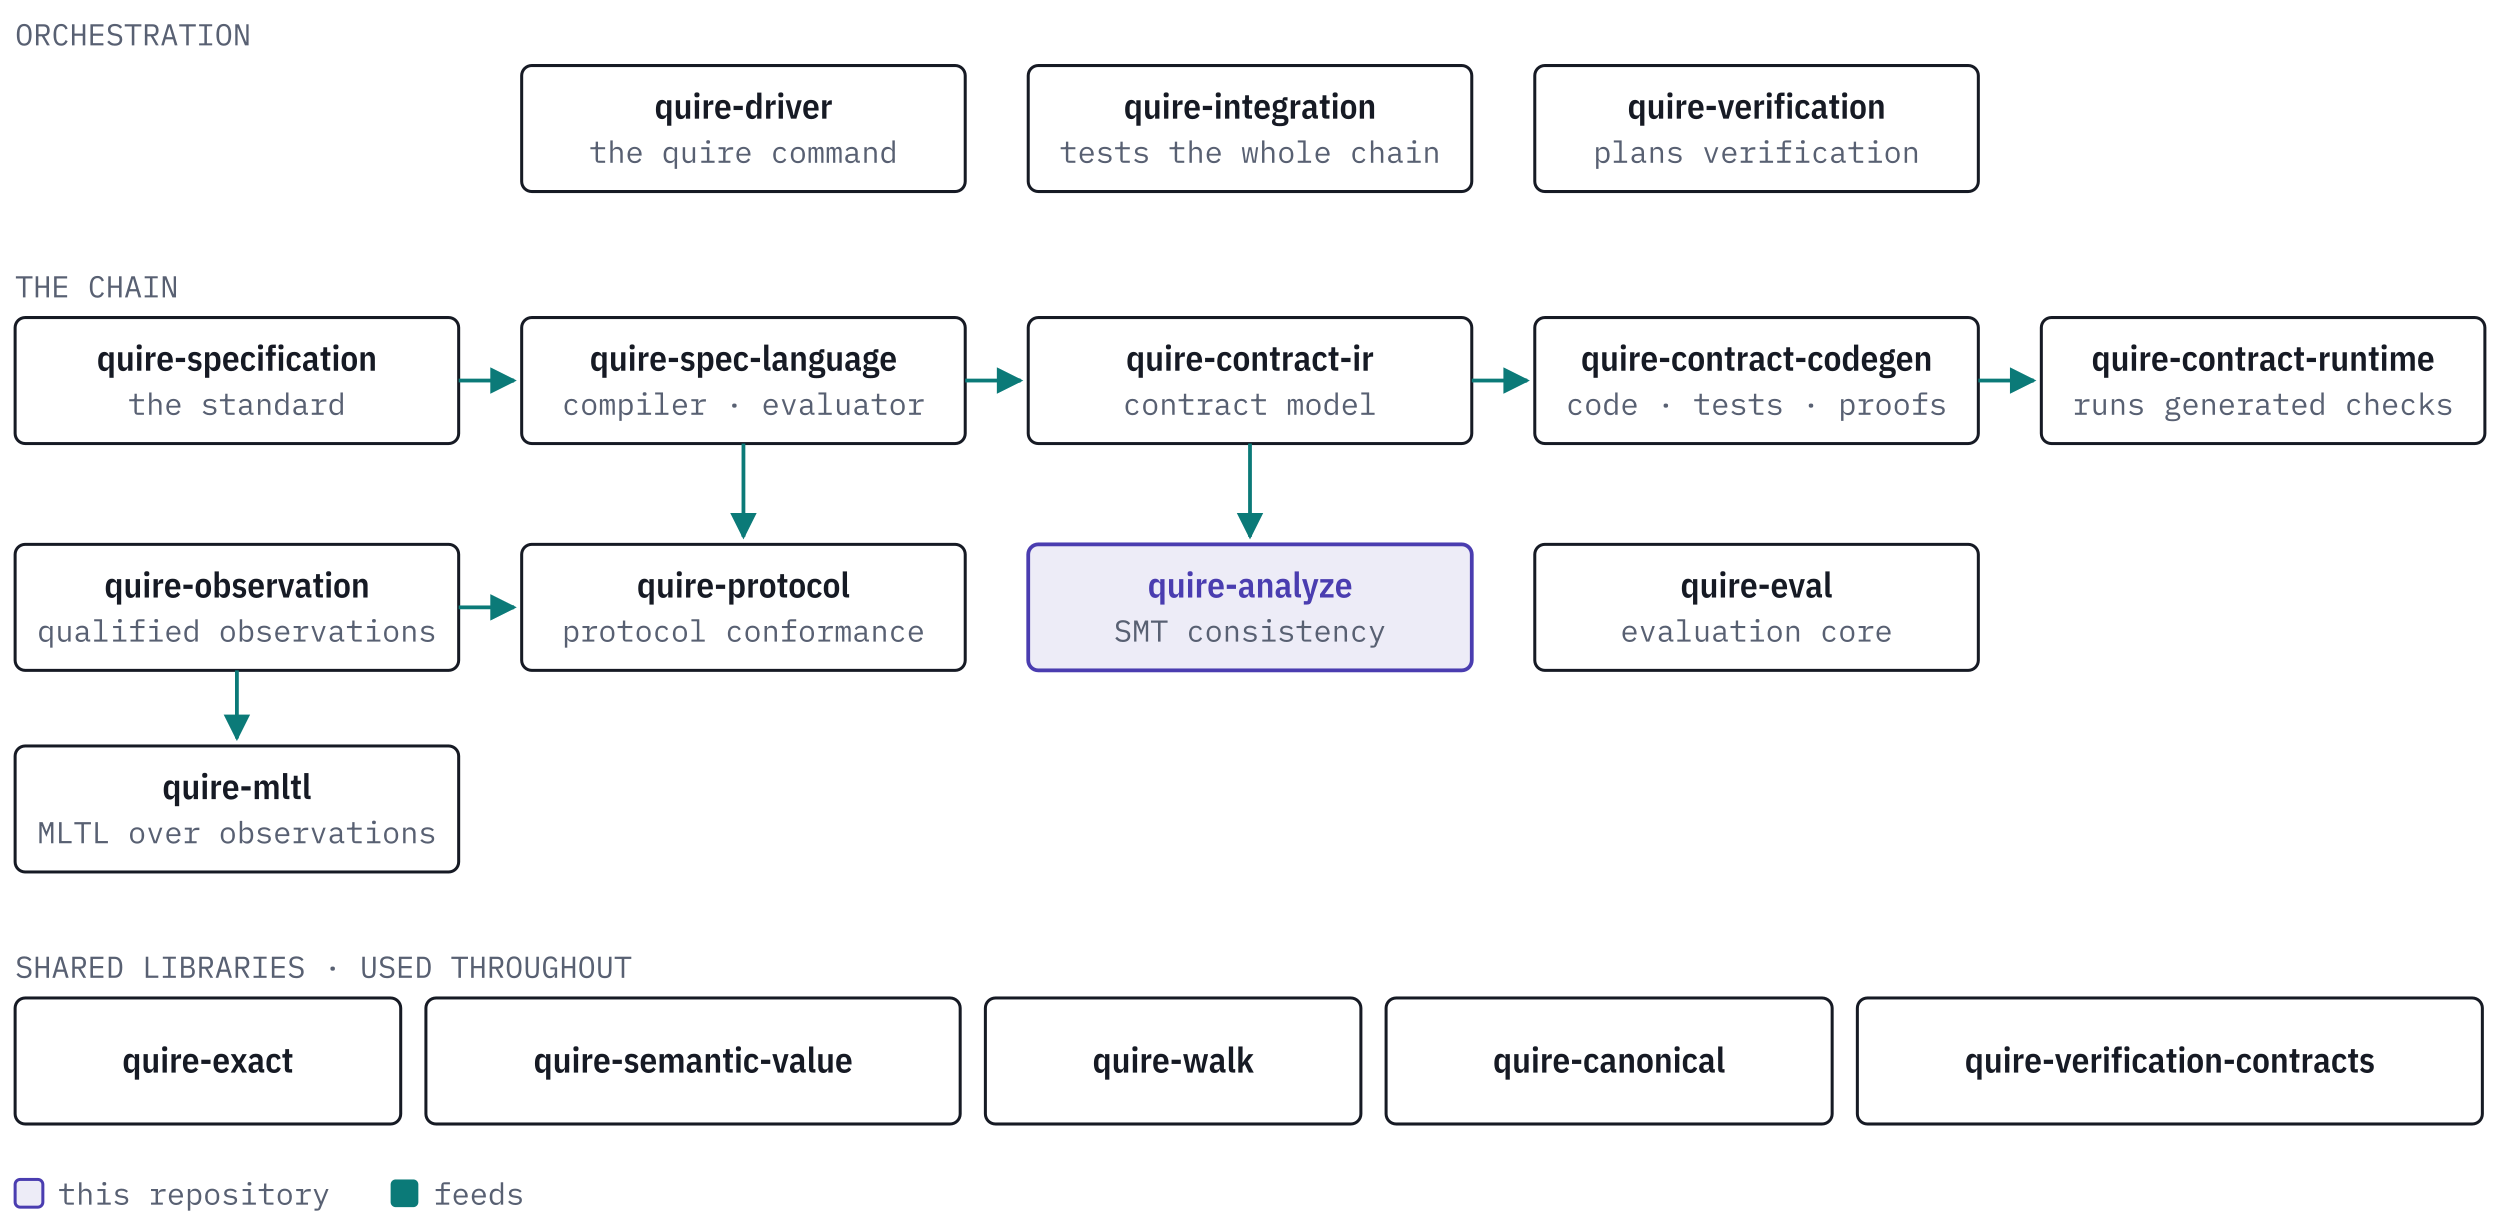
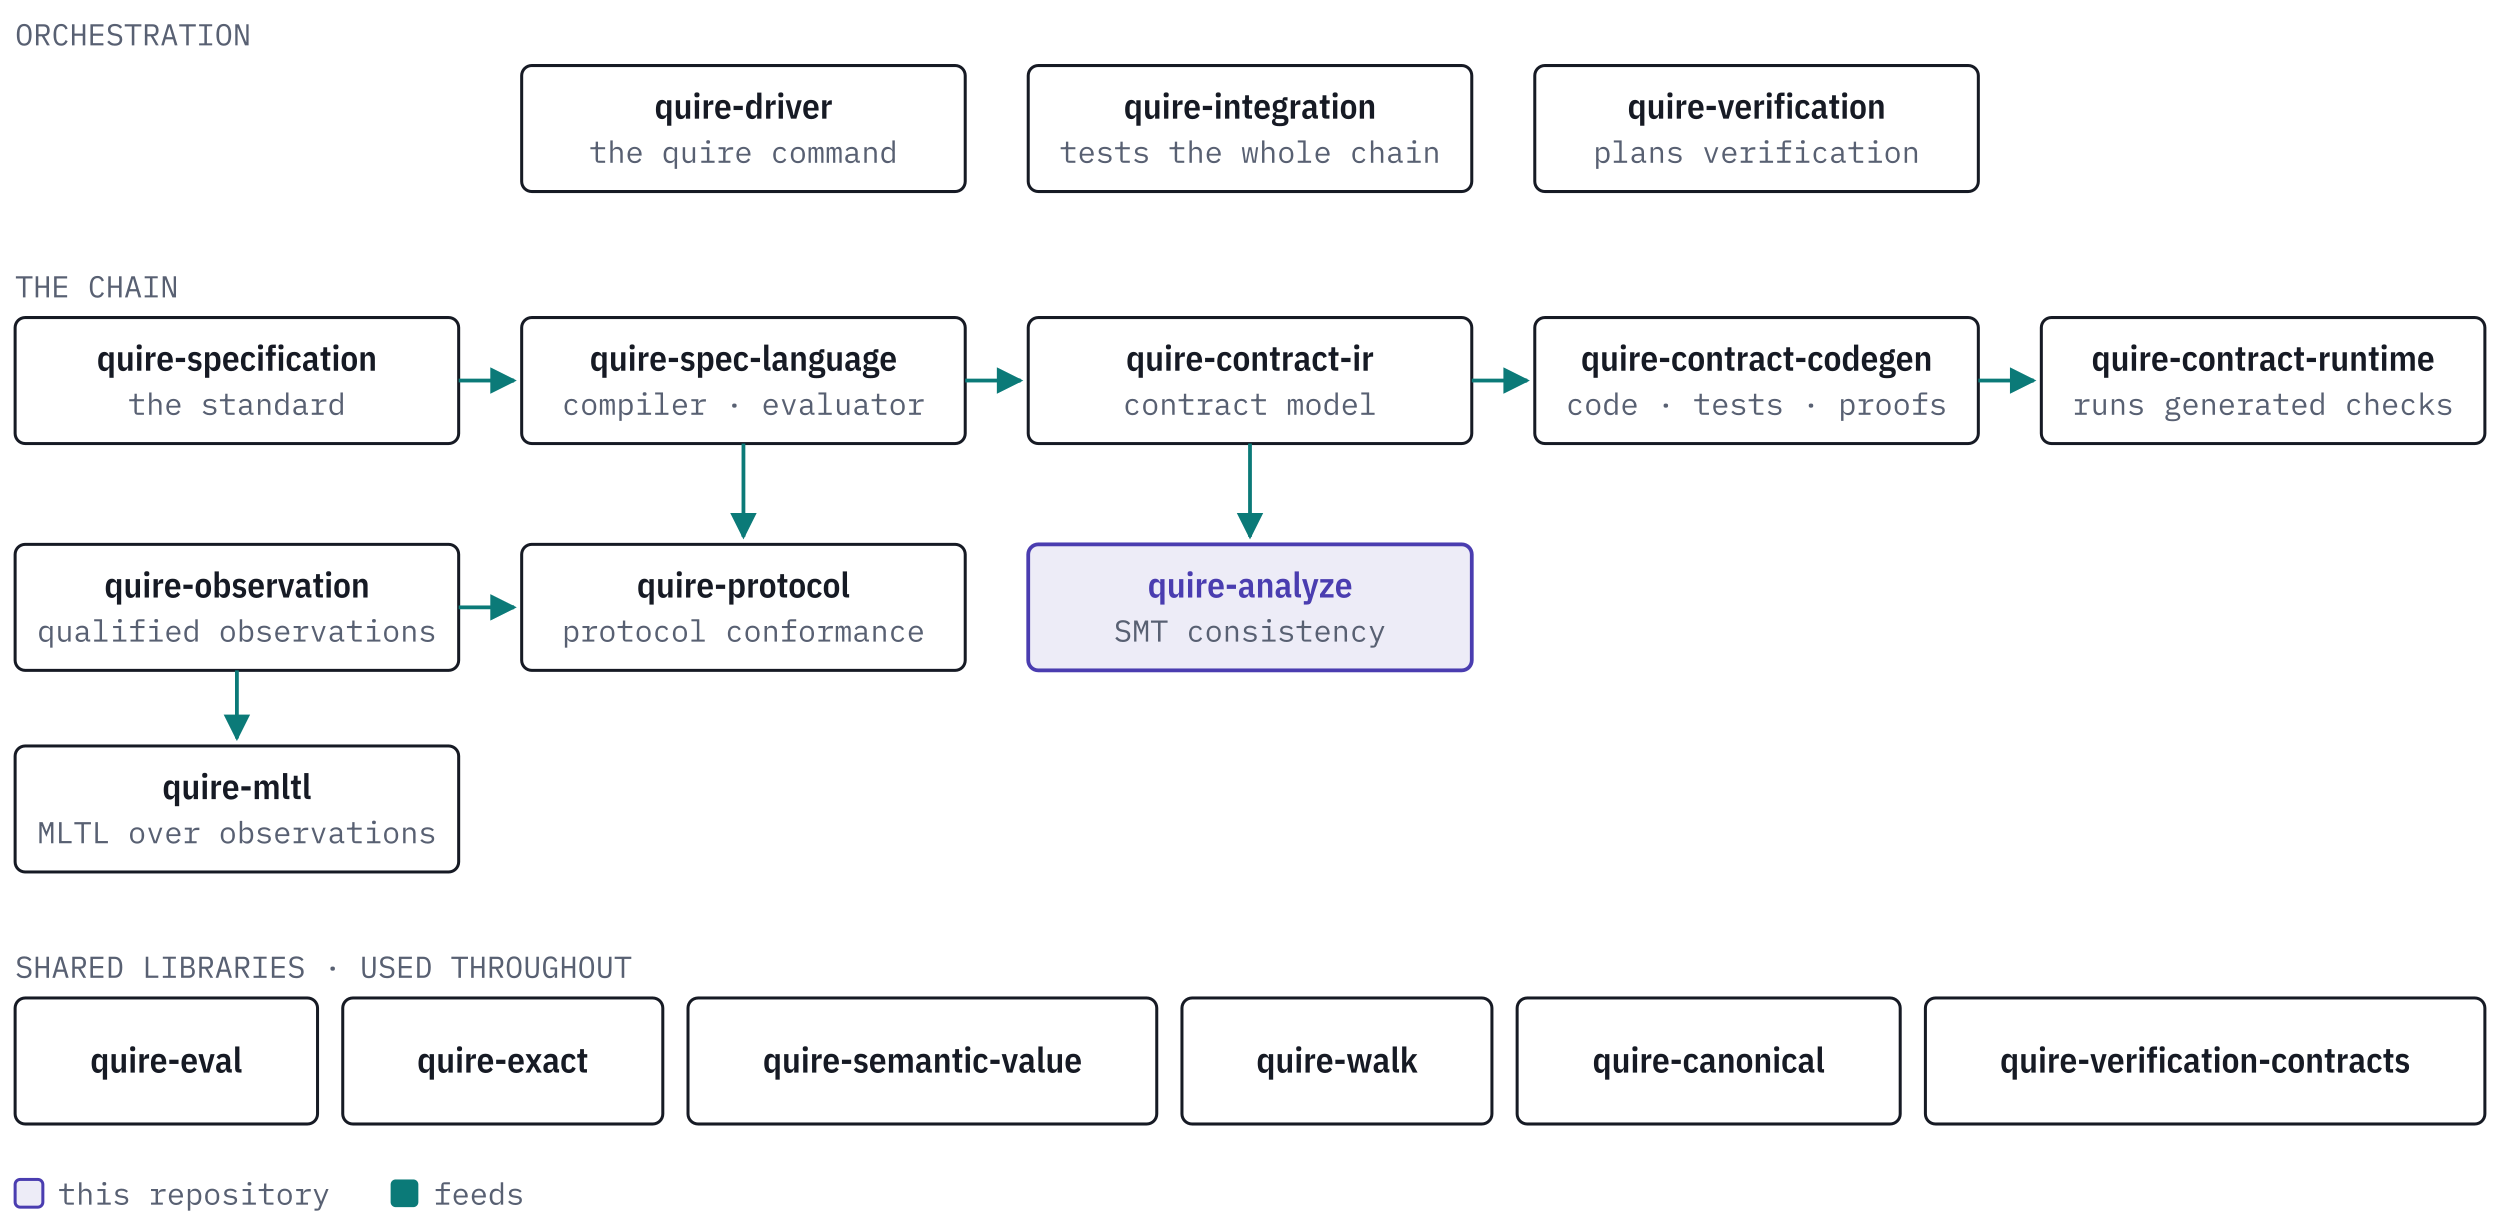
- <svg xmlns="http://www.w3.org/2000/svg" width="992" height="488" viewBox="-6 -6 992 488" role="img" aria-label="The Quire repositories. The main chain runs from the standard, quire-specification, to the compiler, quire-spec-language, then quire-contract-ir, quire-contract-codegen and quire-contract-runtime. quire-spec-language also feeds quire-protocol, and quire-contract-ir feeds quire-analyze. quire-observation feeds quire-protocol and quire-mltl. Above the chain, quire-driver runs it, quire-integration tests it and quire-verification plans verification. Below it, shared libraries used throughout: quire-exact, quire-semantic-value, quire-walk, quire-canonical and quire-verification-contracts.">
+ <svg xmlns="http://www.w3.org/2000/svg" width="992" height="488" viewBox="-6 -6 992 488" role="img" aria-label="The Quire repositories. The main chain runs from the standard, quire-specification, to the compiler, quire-spec-language, then quire-contract-ir, quire-contract-codegen and quire-contract-runtime. quire-spec-language also feeds quire-protocol, and quire-contract-ir feeds quire-analyze. quire-observation feeds quire-protocol and quire-mltl. Above the chain, quire-driver runs it, quire-integration tests it and quire-verification plans verification. Below it, shared libraries used throughout: quire-eval, quire-exact, quire-semantic-value, quire-walk, quire-canonical and quire-verification-contracts.">
  <defs>
    <path id="mono_A" d="M481 0 422 199H177L118 0H31L245 698H356L570 0ZM304 609H295L197 272H402Z" />
    <path id="mono_B" d="M88 698H325Q415 698 466 649Q517 600 517 518Q517 455 486 419Q456 383 408 368V365Q467 351 505 312Q543 274 543 201Q543 159 529 122Q515 85 490 58Q464 31 430 16Q395 0 355 0H88ZM330 73Q388 73 421 99Q454 125 454 179V220Q454 273 421 300Q388 326 330 326H172V73ZM316 395Q369 395 399 418Q429 442 429 490V529Q429 577 399 601Q369 625 316 625H172V395Z" />
    <path id="mono_C" d="M323 -12Q195 -12 132 81Q70 174 70 349Q70 524 132 617Q195 710 323 710Q371 710 406 697Q441 684 466 662Q491 640 508 612Q525 585 538 557L466 524Q457 547 445 568Q433 588 416 604Q400 619 378 628Q355 637 323 637Q240 637 200 574Q159 511 159 406V292Q159 187 200 124Q240 61 323 61Q355 61 378 70Q400 79 416 94Q433 110 445 130Q457 151 466 174L538 141Q525 112 508 85Q491 58 466 36Q441 14 406 1Q371 -12 323 -12Z" />
    <path id="mono_D" d="M95 698H290Q418 698 481 610Q544 522 544 349Q544 176 481 88Q418 0 290 0H95ZM286 73Q370 73 412 131Q455 189 455 295V403Q455 509 412 567Q370 625 286 625H179V73Z" />
    <path id="mono_E" d="M90 0V698H520V625H174V390H508V317H174V73H520V0Z" />
    <path id="mono_G" d="M444 93H439Q430 73 418 54Q406 35 388 20Q369 6 343 -3Q317 -12 281 -12Q167 -12 112 80Q56 172 56 344Q56 524 117 617Q178 710 305 710Q354 710 390 697Q426 684 452 662Q477 640 494 612Q511 585 522 557L450 524Q441 547 430 568Q418 588 402 604Q385 619 362 628Q339 637 308 637Q224 637 184 574Q145 511 145 406V298Q145 245 153 202Q161 158 180 126Q198 94 228 76Q257 59 300 59Q368 59 406 100Q444 141 444 206V278H297V345H522V0H444Z" />
    <path id="mono_H" d="M436 317H164V0H80V698H164V390H436V698H520V0H436Z" />
    <path id="mono_I" d="M84 0V67H258V631H84V698H516V631H342V67H516V0Z" />
    <path id="mono_L" d="M120 0V698H204V73H535V0Z" />
    <path id="mono_M" d="M455 350V571H447L300 212L153 571H145V350V0H68V698H176L299 390H305L428 698H532V0H455Z" />
    <path id="mono_N" d="M163 588H156V0H80V698H199L437 110H444V698H520V0H401Z" />
    <path id="mono_O" d="M300 -12Q236 -12 190 12Q144 37 114 83Q84 129 70 196Q56 263 56 349Q56 434 70 502Q84 569 114 615Q144 661 190 686Q236 710 300 710Q364 710 410 686Q456 661 486 615Q516 569 530 502Q544 434 544 349Q544 263 530 196Q516 129 486 83Q456 37 410 12Q364 -12 300 -12ZM300 61Q342 61 371 78Q400 94 419 124Q438 154 446 196Q455 239 455 292V406Q455 458 446 501Q438 544 419 574Q400 604 371 620Q342 637 300 637Q258 637 229 620Q200 604 181 574Q162 544 154 501Q145 458 145 406V292Q145 239 154 196Q162 154 181 124Q200 94 229 78Q258 61 300 61Z" />
    <path id="mono_R" d="M174 0H90V698H344Q441 698 492 645Q543 592 543 497Q543 412 499 361Q455 310 371 302L549 0H455L285 298H174ZM342 369Q395 369 424 396Q454 422 454 471V523Q454 572 424 598Q395 625 342 625H174V369Z" />
    <path id="mono_S" d="M298 -12Q204 -12 144 22Q84 57 45 111L106 161Q147 110 192 85Q238 60 301 60Q377 60 417 95Q457 130 457 193Q457 244 428 272Q399 301 327 313L249 326Q198 335 164 353Q129 371 108 396Q87 422 78 452Q69 483 69 516Q69 612 132 661Q195 710 302 710Q386 710 444 682Q501 654 536 603L477 552Q448 590 407 614Q366 638 301 638Q230 638 192 608Q154 578 154 518Q154 471 182 442Q211 412 285 399L360 386Q411 377 446 359Q481 341 502 316Q524 291 533 260Q542 229 542 195Q542 98 478 43Q415 -12 298 -12Z" />
    <path id="mono_T" d="M342 625V0H258V625H25V698H575V625Z" />
    <path id="mono_U" d="M164 698V279Q164 228 167 188Q170 148 183 120Q196 91 224 76Q251 61 300 61Q349 61 376 76Q404 91 417 120Q430 148 433 188Q436 228 436 279V698H520V299Q520 221 512 163Q505 105 482 66Q458 27 414 8Q371 -12 300 -12Q229 -12 186 8Q142 27 118 66Q95 105 88 163Q80 221 80 299V698Z" />
    <path id="mono_a" d="M495 0Q448 0 428 24Q408 48 403 84H398Q381 39 344 14Q306 -12 243 -12Q162 -12 114 30Q66 72 66 145Q66 217 118 256Q171 295 288 295H398V346Q398 403 366 432Q334 460 275 460Q223 460 190 440Q157 419 137 384L83 424Q93 444 110 463Q127 482 152 496Q177 511 209 520Q241 528 280 528Q371 528 424 482Q478 436 478 354V70H550V0ZM257 55Q288 55 314 62Q339 70 358 82Q377 95 388 112Q398 130 398 150V235H288Q216 235 183 215Q150 195 150 157V136Q150 96 178 76Q207 55 257 55Z" />
    <path id="mono_b" d="M95 740H175V432H179Q229 528 338 528Q433 528 486 457Q540 386 540 258Q540 130 486 59Q433 -12 338 -12Q229 -12 179 84H175V0H95ZM307 59Q377 59 416 102Q454 144 454 214V302Q454 372 416 414Q377 457 307 457Q280 457 256 450Q232 443 214 430Q196 416 186 396Q175 377 175 351V165Q175 139 186 120Q196 100 214 86Q232 73 256 66Q280 59 307 59Z" />
    <path id="mono_c" d="M318 -12Q262 -12 218 8Q175 27 145 62Q115 97 100 147Q84 197 84 258Q84 319 100 369Q116 419 146 454Q176 490 219 509Q262 528 317 528Q392 528 439 495Q486 462 508 409L444 375Q430 415 398 437Q365 459 317 459Q282 459 254 448Q227 436 208 415Q189 394 180 365Q170 336 170 302V214Q170 180 180 151Q189 122 208 101Q227 80 255 68Q283 57 319 57Q371 57 405 81Q439 105 459 147L516 108Q493 56 444 22Q396 -12 318 -12Z" />
    <path id="mono_d" d="M425 84H421Q371 -12 262 -12Q167 -12 114 59Q60 130 60 258Q60 386 114 457Q167 528 262 528Q371 528 421 432H425V740H505V0H425ZM293 59Q320 59 344 66Q368 73 386 86Q404 100 414 120Q425 139 425 165V351Q425 377 414 396Q404 416 386 430Q368 443 344 450Q320 457 293 457Q223 457 184 414Q146 372 146 302V214Q146 144 184 102Q223 59 293 59Z" />
    <path id="mono_e" d="M309 -12Q253 -12 208 7Q164 26 132 62Q101 97 84 146Q67 196 67 257Q67 319 84 369Q102 419 133 454Q164 490 208 509Q251 528 304 528Q356 528 398 509Q441 490 471 456Q501 423 517 377Q533 331 533 276V238H151V214Q151 180 162 151Q173 122 194 101Q214 80 244 68Q273 57 309 57Q361 57 399 81Q437 105 457 147L516 107Q493 55 440 22Q386 -12 309 -12ZM304 462Q271 462 243 450Q215 438 194 417Q174 396 162 368Q151 339 151 305V298H447V309Q447 343 436 371Q426 399 408 420Q389 440 362 451Q336 462 304 462Z" />
    <path id="mono_f" d="M83 68H257V448H73V516H257V622Q257 674 284 707Q312 740 371 740H544V672H337V516H544V448H337V68H521V0H83Z" />
    <path id="mono_g" d="M561 -59Q561 -137 496 -174Q431 -212 301 -212Q176 -212 122 -179Q67 -146 67 -84Q67 -42 89 -19Q111 4 151 15V27Q129 38 117 55Q105 72 105 98Q105 138 132 158Q158 178 198 188V192Q150 213 124 254Q97 295 97 350Q97 389 111 422Q125 455 152 478Q178 502 215 515Q252 528 297 528Q355 528 399 507V516Q399 546 413 566Q427 586 461 586H556V516H440V481Q468 457 483 424Q498 391 498 350Q498 311 484 278Q469 245 443 222Q417 198 380 185Q342 172 297 172Q284 172 272 173Q260 174 248 176Q236 174 223 170Q210 165 199 158Q188 150 181 140Q174 130 174 117Q174 94 197 86Q220 79 257 79H371Q471 79 516 42Q561 4 561 -59ZM486 -63Q486 -32 461 -14Q436 5 374 5H195Q143 -16 143 -65Q143 -99 170 -124Q197 -148 260 -148H338Q408 -148 447 -126Q486 -105 486 -63ZM297 234Q357 234 386 262Q414 290 414 336V365Q414 411 386 438Q357 466 297 466Q237 466 209 438Q181 411 181 365V336Q181 290 209 262Q237 234 297 234Z" />
    <path id="mono_h" d="M98 740H178V432H182Q190 451 202 468Q214 486 232 499Q249 512 273 520Q297 528 329 528Q410 528 459 476Q508 425 508 331V0H428V317Q428 388 397 422Q366 457 306 457Q282 457 259 451Q236 445 218 433Q200 421 189 402Q178 383 178 358V0H98Z" />
    <path id="mono_i" d="M332 630Q297 630 283 644Q269 659 269 681V697Q269 719 283 734Q297 748 332 748Q367 748 381 734Q395 719 395 697V681Q395 659 381 644Q367 630 332 630ZM106 68H292V448H106V516H372V68H546V0H106Z" />
    <path id="mono_k" d="M105 740H185V273H189L279 358L451 516H549L335 314L574 0H475L274 268L185 187V0H105Z" />
    <path id="mono_l" d="M80 68H260V672H80V740H340V68H520V0H80Z" />
    <path id="mono_m" d="M54 0V516H128V456H132Q144 486 166 507Q188 528 231 528Q276 528 298 506Q320 483 325 447H328Q342 482 368 505Q394 528 440 528Q503 528 524 484Q546 440 546 358V0H472V345Q472 411 458 436Q445 462 409 462Q377 462 357 442Q337 421 337 379V0H263V345Q263 411 250 436Q236 462 201 462Q169 462 148 442Q128 421 128 379V0Z" />
    <path id="mono_n" d="M98 0V516H178V432H182Q190 451 202 468Q214 486 232 499Q249 512 273 520Q297 528 329 528Q410 528 459 476Q508 425 508 331V0H428V317Q428 388 397 422Q366 457 306 457Q282 457 259 451Q236 445 218 433Q200 421 189 402Q178 383 178 358V0Z" />
    <path id="mono_o" d="M300 -12Q246 -12 202 7Q159 26 128 62Q98 97 82 146Q66 196 66 258Q66 319 82 369Q98 419 128 454Q159 490 202 509Q246 528 300 528Q354 528 398 509Q441 490 472 454Q502 419 518 369Q534 319 534 258Q534 196 518 146Q502 97 472 62Q441 26 398 7Q354 -12 300 -12ZM300 57Q367 57 408 97Q449 137 449 221V295Q449 379 408 419Q367 459 300 459Q233 459 192 419Q151 379 151 295V221Q151 137 192 97Q233 57 300 57Z" />
    <path id="mono_p" d="M95 516H175V432H179Q229 528 338 528Q433 528 486 457Q540 386 540 258Q540 130 486 59Q433 -12 338 -12Q229 -12 179 84H175V-200H95ZM307 59Q377 59 416 102Q454 144 454 214V302Q454 372 416 414Q377 457 307 457Q280 457 256 450Q232 443 214 430Q196 416 186 396Q175 377 175 351V165Q175 139 186 120Q196 100 214 86Q232 73 256 66Q280 59 307 59Z" />
    <path id="mono_periodcentered" d="M300 235Q259 235 242 252Q226 269 226 295V313Q226 339 242 356Q259 373 300 373Q341 373 358 356Q374 339 374 313V295Q374 269 358 252Q341 235 300 235Z" />
    <path id="mono_q" d="M425 84H421Q371 -12 262 -12Q167 -12 114 59Q60 130 60 258Q60 386 114 457Q167 528 262 528Q371 528 421 432H425V516H505V-200H425ZM293 59Q320 59 344 66Q368 73 386 86Q404 100 414 120Q425 139 425 165V351Q425 377 414 396Q404 416 386 430Q368 443 344 450Q320 457 293 457Q223 457 184 414Q146 372 146 302V214Q146 144 184 102Q223 59 293 59Z" />
    <path id="mono_r" d="M77 68H228V448H77V516H308V386H313Q329 447 374 482Q418 516 487 516H559V436H462Q393 436 350 396Q308 356 308 291V68H469V0H77Z" />
    <path id="mono_s" d="M306 -12Q225 -12 166 16Q108 43 67 89L121 136Q158 97 202 76Q246 55 308 55Q368 55 406 76Q445 98 445 144Q445 164 438 178Q430 191 417 199Q404 207 388 212Q372 216 354 219L273 231Q246 235 214 242Q183 249 157 264Q131 280 114 306Q96 332 96 374Q96 413 112 442Q127 470 155 490Q183 509 221 518Q259 528 304 528Q374 528 426 506Q477 484 514 445L462 396Q453 407 440 418Q426 430 406 440Q387 449 361 455Q335 461 301 461Q240 461 208 440Q175 419 175 379Q175 359 182 346Q190 332 203 324Q216 316 232 312Q249 307 266 304L347 292Q375 288 406 281Q437 274 463 258Q489 243 506 217Q524 191 524 149Q524 72 464 30Q405 -12 306 -12Z" />
    <path id="mono_t" d="M325 0Q266 0 238 33Q211 66 211 118V448H39V516H167Q193 516 204 526Q214 537 214 563V698H291V516H526V448H291V68H526V0Z" />
    <path id="mono_u" d="M422 84H418Q410 65 398 48Q386 30 368 17Q351 4 327 -4Q303 -12 271 -12Q190 -12 141 40Q92 91 92 185V516H172V199Q172 128 203 94Q234 59 294 59Q318 59 341 65Q364 71 382 83Q400 95 411 114Q422 132 422 158V516H502V0H422Z" />
    <path id="mono_v" d="M249 0 64 516H145L219 300L299 67H303L383 300L457 516H536L351 0Z" />
    <path id="mono_w" d="M30 516H101L160 70H169L257 516H345L433 70H442L501 516H570L491 0H387L305 432H297L213 0H109Z" />
    <path id="mono_y" d="M467 516H547L291 -113Q282 -135 271 -152Q260 -168 245 -178Q230 -189 209 -194Q188 -200 159 -200H83V-132H203L261 10L53 516H135L222 300L299 104H303L380 300Z" />
    <path id="title_a" d="M406 0Q325 0 321 89H309Q299 41 264 14Q229 -12 177 -12Q105 -12 69 28Q33 68 33 140Q33 222 84 262Q135 302 231 302H312V347Q312 393 292 415Q273 437 228 437Q191 437 166 420Q141 402 122 370L51 434Q80 479 124 506Q169 534 238 534Q433 534 433 350V97H479V0ZM223 77Q260 77 286 98Q312 120 312 158V227H239Q155 227 155 162V140Q155 107 173 92Q191 77 223 77Z" />
    <path id="title_b" d="M66 740H187V436H201Q212 480 246 507Q279 534 324 534Q416 534 460 464Q504 395 504 261Q504 127 460 58Q416 -12 324 -12Q279 -12 246 15Q212 42 201 86H187V0H66ZM278 88Q325 88 351 117Q377 146 377 199V323Q377 376 351 405Q325 434 278 434Q237 434 212 414Q187 393 187 356V166Q187 129 212 108Q237 88 278 88Z" />
    <path id="title_c" d="M251 -12Q145 -12 90 54Q34 120 34 261Q34 402 90 468Q145 534 251 534Q328 534 374 499Q419 464 439 403L340 359Q332 397 312 416Q291 436 251 436Q161 436 161 328V194Q161 86 251 86Q293 86 315 106Q337 126 348 168L442 123Q396 -12 251 -12Z" />
    <path id="title_d" d="M357 86H343Q332 42 298 15Q265 -12 220 -12Q128 -12 84 58Q40 127 40 261Q40 395 84 464Q128 534 220 534Q265 534 298 507Q332 480 343 436H357V740H478V0H357ZM266 88Q307 88 332 108Q357 129 357 166V356Q357 393 332 414Q307 434 266 434Q219 434 193 405Q167 376 167 323V199Q167 146 193 117Q219 88 266 88Z" />
    <path id="title_e" d="M263 -12Q212 -12 170 4Q127 21 97 54Q67 88 50 140Q34 191 34 261Q34 402 90 468Q147 534 252 534Q357 534 414 468Q470 402 470 261V232H161V198Q161 146 190 116Q219 86 270 86Q313 86 342 104Q372 123 393 158L459 89Q430 43 381 16Q332 -12 263 -12ZM252 441Q161 441 161 333V307H343V333Q343 441 252 441Z" />
    <path id="title_f" d="M91 425H22V522H91V603Q91 674 122 707Q154 740 220 740H308V643H212V522H308V425H212V0H91Z" />
    <path id="title_g" d="M493 -46Q493 -87 480 -118Q468 -149 439 -170Q410 -191 362 -202Q314 -212 244 -212Q182 -212 140 -204Q98 -195 72 -179Q46 -163 35 -140Q24 -117 24 -88Q24 -48 46 -25Q68 -2 109 4V23Q77 31 62 53Q46 75 46 107Q46 139 68 160Q90 182 132 190V203Q47 245 47 357Q47 442 95 488Q143 534 244 534Q289 534 326 520V539Q326 610 394 610H467V516H366V496Q403 478 422 442Q441 407 441 357Q441 272 394 226Q346 181 244 181Q203 181 168 189Q154 183 147 170Q140 157 140 141Q140 121 153 111Q166 101 196 101H329Q418 101 456 63Q493 25 493 -46ZM380 -60Q380 -33 362 -19Q344 -5 302 -5H141Q119 -24 119 -61Q119 -93 140 -110Q162 -127 216 -127H275Q332 -127 356 -110Q380 -94 380 -60ZM244 264Q327 264 327 346V369Q327 451 244 451Q161 451 161 369V346Q161 264 244 264Z" />
    <path id="title_hyphen" d="M50 245V365H312V245Z" />
    <path id="title_i" d="M126 604Q88 604 71 620Q54 637 54 665V685Q54 713 71 730Q88 746 126 746Q164 746 181 730Q198 713 198 685V665Q198 637 181 620Q164 604 126 604ZM66 522H187V0H66Z" />
    <path id="title_k" d="M66 740H187V395L179 287H193L254 383L358 522H495L332 317L504 0H368L248 239L187 163V0H66Z" />
    <path id="title_l" d="M184 0Q121 0 94 28Q66 56 66 116V740H187V97H247V0Z" />
    <path id="title_m" d="M66 0V522H187V435H201Q232 534 324 534Q422 534 451 431H463Q480 484 516 509Q551 534 602 534Q668 534 705 486Q742 439 742 351V0H621V330Q621 432 548 432Q513 432 488 410Q464 389 464 350V0H343V330Q343 384 325 408Q307 432 271 432Q236 432 212 410Q187 389 187 350V0Z" />
    <path id="title_n" d="M66 0V522H187V435H201Q232 534 326 534Q396 534 434 486Q472 439 472 351V0H351V330Q351 432 275 432Q238 432 212 410Q187 389 187 350V0Z" />
    <path id="title_o" d="M253 -12Q149 -12 92 54Q34 120 34 261Q34 402 92 468Q149 534 253 534Q357 534 414 468Q472 402 472 261Q472 120 414 54Q357 -12 253 -12ZM253 86Q345 86 345 194V328Q345 436 253 436Q161 436 161 328V194Q161 86 253 86Z" />
    <path id="title_p" d="M66 522H187V436H201Q212 480 246 507Q279 534 324 534Q416 534 460 464Q504 395 504 261Q504 127 460 58Q416 -12 324 -12Q279 -12 246 15Q212 42 201 86H187V-200H66ZM278 88Q325 88 351 117Q377 146 377 199V323Q377 376 351 405Q325 434 278 434Q237 434 212 414Q187 393 187 356V166Q187 129 212 108Q237 88 278 88Z" />
    <path id="title_q" d="M357 86H343Q332 42 298 15Q265 -12 220 -12Q128 -12 84 58Q40 127 40 261Q40 395 84 464Q128 534 220 534Q265 534 298 507Q332 480 343 436H357V522H478V-200H357ZM266 88Q307 88 332 108Q357 129 357 166V356Q357 393 332 414Q307 434 266 434Q219 434 193 405Q167 376 167 323V199Q167 146 193 117Q219 88 266 88Z" />
    <path id="title_r" d="M66 0V522H187V415H201Q210 467 238 494Q267 522 313 522H339V398H299Q242 398 214 380Q187 362 187 317V0Z" />
    <path id="title_s" d="M224 -12Q159 -12 110 12Q61 35 24 82L98 154Q123 119 154 101Q185 83 226 83Q302 83 302 147Q302 172 290 186Q277 201 247 206L198 215Q116 230 79 266Q42 302 42 371Q42 453 90 494Q138 534 226 534Q287 534 332 514Q376 494 409 455L338 384Q318 409 290 424Q261 439 226 439Q156 439 156 376Q156 350 170 336Q184 323 214 318L264 309Q346 294 382 258Q417 223 417 159Q417 78 367 33Q317 -12 224 -12Z" />
    <path id="title_t" d="M210 0Q147 0 119 28Q91 56 91 117V425H22V522H58Q84 522 94 534Q103 546 103 572V664H212V522H306V425H212V97H298V0Z" />
    <path id="title_u" d="M346 88H332Q302 -12 205 -12Q135 -12 98 36Q60 83 60 172V522H181V192Q181 89 257 89Q294 89 320 111Q346 133 346 172V522H467V0H346Z" />
    <path id="title_v" d="M162 0 8 522H130L205 244L234 103H248L277 244L352 522H469L315 0Z" />
    <path id="title_w" d="M16 522H135L186 278L211 110H223L253 278L311 522H433L492 278L522 110H534L559 278L612 522H724L597 0H461L400 254L377 409H364L340 254L279 0H143Z" />
    <path id="title_x" d="M15 0 173 267 17 522H149L242 354H255L348 522H472L318 264L478 0H345L249 176H236L138 0Z" />
    <path id="title_y" d="M353 522H474L275 -109Q258 -162 227 -181Q196 -200 140 -200H58V-103H161L182 -29L8 522H131L209 240L237 103H249L277 241Z" />
    <path id="title_z" d="M34 0V95L275 425H42V522H412V428L170 97H418V0Z" />
    <marker id="ah-model" viewBox="0 0 10 10" refX="9" refY="5" markerWidth="7" markerHeight="7" orient="auto-start-reverse">
      <path d="M0,0 L10,5 L0,10 z" fill="#0b7a78" />
    </marker>
  </defs>
  <rect x="201" y="20" width="176" height="50" rx="4" stroke="#161a24" stroke-width="1.2" fill="none" />
  <g fill="#161a24" transform="translate(253.7,41.1) scale(0.014,-0.014)">
    <use href="#title_q" x="0" />
    <use href="#title_u" x="544" />
    <use href="#title_i" x="1077" />
    <use href="#title_r" x="1329" />
    <use href="#title_e" x="1686" />
    <use href="#title_hyphen" x="2191" />
    <use href="#title_d" x="2553" />
    <use href="#title_r" x="3097" />
    <use href="#title_i" x="3454" />
    <use href="#title_v" x="3706" />
    <use href="#title_e" x="4182" />
    <use href="#title_r" x="4687" />
  </g>
  <g fill="#586072" transform="translate(227.8,58.6) scale(0.012,-0.012)">
    <use href="#mono_t" x="0" />
    <use href="#mono_h" x="600" />
    <use href="#mono_e" x="1200" />
    <use href="#mono_q" x="2400" />
    <use href="#mono_u" x="3000" />
    <use href="#mono_i" x="3600" />
    <use href="#mono_r" x="4200" />
    <use href="#mono_e" x="4800" />
    <use href="#mono_c" x="6000" />
    <use href="#mono_o" x="6600" />
    <use href="#mono_m" x="7200" />
    <use href="#mono_m" x="7800" />
    <use href="#mono_a" x="8400" />
    <use href="#mono_n" x="9000" />
    <use href="#mono_d" x="9600" />
  </g>
  <rect x="402" y="20" width="176" height="50" rx="4" stroke="#161a24" stroke-width="1.2" fill="none" />
  <g fill="#161a24" transform="translate(439.9,41.1) scale(0.014,-0.014)">
    <use href="#title_q" x="0" />
    <use href="#title_u" x="544" />
    <use href="#title_i" x="1077" />
    <use href="#title_r" x="1329" />
    <use href="#title_e" x="1686" />
    <use href="#title_hyphen" x="2191" />
    <use href="#title_i" x="2553" />
    <use href="#title_n" x="2805" />
    <use href="#title_t" x="3337" />
    <use href="#title_e" x="3671" />
    <use href="#title_g" x="4176" />
    <use href="#title_r" x="4668" />
    <use href="#title_a" x="5025" />
    <use href="#title_t" x="5532" />
    <use href="#title_i" x="5866" />
    <use href="#title_o" x="6118" />
    <use href="#title_n" x="6624" />
  </g>
  <g fill="#586072" transform="translate(414.4,58.6) scale(0.012,-0.012)">
    <use href="#mono_t" x="0" />
    <use href="#mono_e" x="600" />
    <use href="#mono_s" x="1200" />
    <use href="#mono_t" x="1800" />
    <use href="#mono_s" x="2400" />
    <use href="#mono_t" x="3600" />
    <use href="#mono_h" x="4200" />
    <use href="#mono_e" x="4800" />
    <use href="#mono_w" x="6000" />
    <use href="#mono_h" x="6600" />
    <use href="#mono_o" x="7200" />
    <use href="#mono_l" x="7800" />
    <use href="#mono_e" x="8400" />
    <use href="#mono_c" x="9600" />
    <use href="#mono_h" x="10200" />
    <use href="#mono_a" x="10800" />
    <use href="#mono_i" x="11400" />
    <use href="#mono_n" x="12000" />
  </g>
  <rect x="603" y="20" width="176" height="50" rx="4" stroke="#161a24" stroke-width="1.2" fill="none" />
  <g fill="#161a24" transform="translate(639.8,41.1) scale(0.014,-0.014)">
    <use href="#title_q" x="0" />
    <use href="#title_u" x="544" />
    <use href="#title_i" x="1077" />
    <use href="#title_r" x="1329" />
    <use href="#title_e" x="1686" />
    <use href="#title_hyphen" x="2191" />
    <use href="#title_v" x="2553" />
    <use href="#title_e" x="3029" />
    <use href="#title_r" x="3534" />
    <use href="#title_i" x="3891" />
    <use href="#title_f" x="4143" />
    <use href="#title_i" x="4471" />
    <use href="#title_c" x="4723" />
    <use href="#title_a" x="5187" />
    <use href="#title_t" x="5694" />
    <use href="#title_i" x="6028" />
    <use href="#title_o" x="6280" />
    <use href="#title_n" x="6786" />
  </g>
  <g fill="#586072" transform="translate(626.2,58.6) scale(0.012,-0.012)">
    <use href="#mono_p" x="0" />
    <use href="#mono_l" x="600" />
    <use href="#mono_a" x="1200" />
    <use href="#mono_n" x="1800" />
    <use href="#mono_s" x="2400" />
    <use href="#mono_v" x="3600" />
    <use href="#mono_e" x="4200" />
    <use href="#mono_r" x="4800" />
    <use href="#mono_i" x="5400" />
    <use href="#mono_f" x="6000" />
    <use href="#mono_i" x="6600" />
    <use href="#mono_c" x="7200" />
    <use href="#mono_a" x="7800" />
    <use href="#mono_t" x="8400" />
    <use href="#mono_i" x="9000" />
    <use href="#mono_o" x="9600" />
    <use href="#mono_n" x="10200" />
  </g>
  <rect x="0" y="120" width="176" height="50" rx="4" stroke="#161a24" stroke-width="1.2" fill="none" />
  <g fill="#161a24" transform="translate(32.4,141.1) scale(0.014,-0.014)">
    <use href="#title_q" x="0" />
    <use href="#title_u" x="544" />
    <use href="#title_i" x="1077" />
    <use href="#title_r" x="1329" />
    <use href="#title_e" x="1686" />
    <use href="#title_hyphen" x="2191" />
    <use href="#title_s" x="2553" />
    <use href="#title_p" x="3002" />
    <use href="#title_e" x="3546" />
    <use href="#title_c" x="4051" />
    <use href="#title_i" x="4515" />
    <use href="#title_f" x="4767" />
    <use href="#title_i" x="5095" />
    <use href="#title_c" x="5347" />
    <use href="#title_a" x="5811" />
    <use href="#title_t" x="6318" />
    <use href="#title_i" x="6652" />
    <use href="#title_o" x="6904" />
    <use href="#title_n" x="7410" />
  </g>
  <g fill="#586072" transform="translate(44.8,158.6) scale(0.012,-0.012)">
    <use href="#mono_t" x="0" />
    <use href="#mono_h" x="600" />
    <use href="#mono_e" x="1200" />
    <use href="#mono_s" x="2400" />
    <use href="#mono_t" x="3000" />
    <use href="#mono_a" x="3600" />
    <use href="#mono_n" x="4200" />
    <use href="#mono_d" x="4800" />
    <use href="#mono_a" x="5400" />
    <use href="#mono_r" x="6000" />
    <use href="#mono_d" x="6600" />
  </g>
  <rect x="201" y="120" width="176" height="50" rx="4" stroke="#161a24" stroke-width="1.2" fill="none" />
  <g fill="#161a24" transform="translate(228,141.1) scale(0.014,-0.014)">
    <use href="#title_q" x="0" />
    <use href="#title_u" x="544" />
    <use href="#title_i" x="1077" />
    <use href="#title_r" x="1329" />
    <use href="#title_e" x="1686" />
    <use href="#title_hyphen" x="2191" />
    <use href="#title_s" x="2553" />
    <use href="#title_p" x="3002" />
    <use href="#title_e" x="3546" />
    <use href="#title_c" x="4051" />
    <use href="#title_hyphen" x="4515" />
    <use href="#title_l" x="4877" />
    <use href="#title_a" x="5145" />
    <use href="#title_n" x="5652" />
    <use href="#title_g" x="6184" />
    <use href="#title_u" x="6676" />
    <use href="#title_a" x="7209" />
    <use href="#title_g" x="7716" />
    <use href="#title_e" x="8208" />
  </g>
  <g fill="#586072" transform="translate(217,158.6) scale(0.012,-0.012)">
    <use href="#mono_c" x="0" />
    <use href="#mono_o" x="600" />
    <use href="#mono_m" x="1200" />
    <use href="#mono_p" x="1800" />
    <use href="#mono_i" x="2400" />
    <use href="#mono_l" x="3000" />
    <use href="#mono_e" x="3600" />
    <use href="#mono_r" x="4200" />
    <use href="#mono_periodcentered" x="5400" />
    <use href="#mono_e" x="6600" />
    <use href="#mono_v" x="7200" />
    <use href="#mono_a" x="7800" />
    <use href="#mono_l" x="8400" />
    <use href="#mono_u" x="9000" />
    <use href="#mono_a" x="9600" />
    <use href="#mono_t" x="10200" />
    <use href="#mono_o" x="10800" />
    <use href="#mono_r" x="11400" />
  </g>
  <rect x="402" y="120" width="176" height="50" rx="4" stroke="#161a24" stroke-width="1.2" fill="none" />
  <g fill="#161a24" transform="translate(440.8,141.1) scale(0.014,-0.014)">
    <use href="#title_q" x="0" />
    <use href="#title_u" x="544" />
    <use href="#title_i" x="1077" />
    <use href="#title_r" x="1329" />
    <use href="#title_e" x="1686" />
    <use href="#title_hyphen" x="2191" />
    <use href="#title_c" x="2553" />
    <use href="#title_o" x="3017" />
    <use href="#title_n" x="3523" />
    <use href="#title_t" x="4055" />
    <use href="#title_r" x="4389" />
    <use href="#title_a" x="4746" />
    <use href="#title_c" x="5253" />
    <use href="#title_t" x="5717" />
    <use href="#title_hyphen" x="6051" />
    <use href="#title_i" x="6413" />
    <use href="#title_r" x="6665" />
  </g>
  <g fill="#586072" transform="translate(439.6,158.6) scale(0.012,-0.012)">
    <use href="#mono_c" x="0" />
    <use href="#mono_o" x="600" />
    <use href="#mono_n" x="1200" />
    <use href="#mono_t" x="1800" />
    <use href="#mono_r" x="2400" />
    <use href="#mono_a" x="3000" />
    <use href="#mono_c" x="3600" />
    <use href="#mono_t" x="4200" />
    <use href="#mono_m" x="5400" />
    <use href="#mono_o" x="6000" />
    <use href="#mono_d" x="6600" />
    <use href="#mono_e" x="7200" />
    <use href="#mono_l" x="7800" />
  </g>
  <rect x="603" y="120" width="176" height="50" rx="4" stroke="#161a24" stroke-width="1.2" fill="none" />
  <g fill="#161a24" transform="translate(621.3,141.1) scale(0.014,-0.014)">
    <use href="#title_q" x="0" />
    <use href="#title_u" x="544" />
    <use href="#title_i" x="1077" />
    <use href="#title_r" x="1329" />
    <use href="#title_e" x="1686" />
    <use href="#title_hyphen" x="2191" />
    <use href="#title_c" x="2553" />
    <use href="#title_o" x="3017" />
    <use href="#title_n" x="3523" />
    <use href="#title_t" x="4055" />
    <use href="#title_r" x="4389" />
    <use href="#title_a" x="4746" />
    <use href="#title_c" x="5253" />
    <use href="#title_t" x="5717" />
    <use href="#title_hyphen" x="6051" />
    <use href="#title_c" x="6413" />
    <use href="#title_o" x="6877" />
    <use href="#title_d" x="7383" />
    <use href="#title_e" x="7927" />
    <use href="#title_g" x="8432" />
    <use href="#title_e" x="8924" />
    <use href="#title_n" x="9429" />
  </g>
  <g fill="#586072" transform="translate(615.4,158.6) scale(0.012,-0.012)">
    <use href="#mono_c" x="0" />
    <use href="#mono_o" x="600" />
    <use href="#mono_d" x="1200" />
    <use href="#mono_e" x="1800" />
    <use href="#mono_periodcentered" x="3000" />
    <use href="#mono_t" x="4200" />
    <use href="#mono_e" x="4800" />
    <use href="#mono_s" x="5400" />
    <use href="#mono_t" x="6000" />
    <use href="#mono_s" x="6600" />
    <use href="#mono_periodcentered" x="7800" />
    <use href="#mono_p" x="9000" />
    <use href="#mono_r" x="9600" />
    <use href="#mono_o" x="10200" />
    <use href="#mono_o" x="10800" />
    <use href="#mono_f" x="11400" />
    <use href="#mono_s" x="12000" />
  </g>
  <rect x="804" y="120" width="176" height="50" rx="4" stroke="#161a24" stroke-width="1.2" fill="none" />
  <g fill="#161a24" transform="translate(823.9,141.1) scale(0.014,-0.014)">
    <use href="#title_q" x="0" />
    <use href="#title_u" x="544" />
    <use href="#title_i" x="1077" />
    <use href="#title_r" x="1329" />
    <use href="#title_e" x="1686" />
    <use href="#title_hyphen" x="2191" />
    <use href="#title_c" x="2553" />
    <use href="#title_o" x="3017" />
    <use href="#title_n" x="3523" />
    <use href="#title_t" x="4055" />
    <use href="#title_r" x="4389" />
    <use href="#title_a" x="4746" />
    <use href="#title_c" x="5253" />
    <use href="#title_t" x="5717" />
    <use href="#title_hyphen" x="6051" />
    <use href="#title_r" x="6413" />
    <use href="#title_u" x="6770" />
    <use href="#title_n" x="7303" />
    <use href="#title_t" x="7835" />
    <use href="#title_i" x="8169" />
    <use href="#title_m" x="8421" />
    <use href="#title_e" x="9223" />
  </g>
  <g fill="#586072" transform="translate(816.4,158.6) scale(0.012,-0.012)">
    <use href="#mono_r" x="0" />
    <use href="#mono_u" x="600" />
    <use href="#mono_n" x="1200" />
    <use href="#mono_s" x="1800" />
    <use href="#mono_g" x="3000" />
    <use href="#mono_e" x="3600" />
    <use href="#mono_n" x="4200" />
    <use href="#mono_e" x="4800" />
    <use href="#mono_r" x="5400" />
    <use href="#mono_a" x="6000" />
    <use href="#mono_t" x="6600" />
    <use href="#mono_e" x="7200" />
    <use href="#mono_d" x="7800" />
    <use href="#mono_c" x="9000" />
    <use href="#mono_h" x="9600" />
    <use href="#mono_e" x="10200" />
    <use href="#mono_c" x="10800" />
    <use href="#mono_k" x="11400" />
    <use href="#mono_s" x="12000" />
  </g>
  <rect x="0" y="210" width="176" height="50" rx="4" stroke="#161a24" stroke-width="1.2" fill="none" />
  <g fill="#161a24" transform="translate(35.4,231.1) scale(0.014,-0.014)">
    <use href="#title_q" x="0" />
    <use href="#title_u" x="544" />
    <use href="#title_i" x="1077" />
    <use href="#title_r" x="1329" />
    <use href="#title_e" x="1686" />
    <use href="#title_hyphen" x="2191" />
    <use href="#title_o" x="2553" />
    <use href="#title_b" x="3059" />
    <use href="#title_s" x="3603" />
    <use href="#title_e" x="4052" />
    <use href="#title_r" x="4557" />
    <use href="#title_v" x="4914" />
    <use href="#title_a" x="5390" />
    <use href="#title_t" x="5897" />
    <use href="#title_i" x="6231" />
    <use href="#title_o" x="6483" />
    <use href="#title_n" x="6989" />
  </g>
  <g fill="#586072" transform="translate(8.8,248.6) scale(0.012,-0.012)">
    <use href="#mono_q" x="0" />
    <use href="#mono_u" x="600" />
    <use href="#mono_a" x="1200" />
    <use href="#mono_l" x="1800" />
    <use href="#mono_i" x="2400" />
    <use href="#mono_f" x="3000" />
    <use href="#mono_i" x="3600" />
    <use href="#mono_e" x="4200" />
    <use href="#mono_d" x="4800" />
    <use href="#mono_o" x="6000" />
    <use href="#mono_b" x="6600" />
    <use href="#mono_s" x="7200" />
    <use href="#mono_e" x="7800" />
    <use href="#mono_r" x="8400" />
    <use href="#mono_v" x="9000" />
    <use href="#mono_a" x="9600" />
    <use href="#mono_t" x="10200" />
    <use href="#mono_i" x="10800" />
    <use href="#mono_o" x="11400" />
    <use href="#mono_n" x="12000" />
    <use href="#mono_s" x="12600" />
  </g>
  <rect x="201" y="210" width="176" height="50" rx="4" stroke="#161a24" stroke-width="1.2" fill="none" />
  <g fill="#161a24" transform="translate(246.7,231.1) scale(0.014,-0.014)">
    <use href="#title_q" x="0" />
    <use href="#title_u" x="544" />
    <use href="#title_i" x="1077" />
    <use href="#title_r" x="1329" />
    <use href="#title_e" x="1686" />
    <use href="#title_hyphen" x="2191" />
    <use href="#title_p" x="2553" />
    <use href="#title_r" x="3097" />
    <use href="#title_o" x="3454" />
    <use href="#title_t" x="3960" />
    <use href="#title_o" x="4294" />
    <use href="#title_c" x="4800" />
    <use href="#title_o" x="5264" />
    <use href="#title_l" x="5770" />
  </g>
  <g fill="#586072" transform="translate(217,248.6) scale(0.012,-0.012)">
    <use href="#mono_p" x="0" />
    <use href="#mono_r" x="600" />
    <use href="#mono_o" x="1200" />
    <use href="#mono_t" x="1800" />
    <use href="#mono_o" x="2400" />
    <use href="#mono_c" x="3000" />
    <use href="#mono_o" x="3600" />
    <use href="#mono_l" x="4200" />
    <use href="#mono_c" x="5400" />
    <use href="#mono_o" x="6000" />
    <use href="#mono_n" x="6600" />
    <use href="#mono_f" x="7200" />
    <use href="#mono_o" x="7800" />
    <use href="#mono_r" x="8400" />
    <use href="#mono_m" x="9000" />
    <use href="#mono_a" x="9600" />
    <use href="#mono_n" x="10200" />
    <use href="#mono_c" x="10800" />
    <use href="#mono_e" x="11400" />
  </g>
-   <rect x="603" y="210" width="176" height="50" rx="4" stroke="#161a24" stroke-width="1.2" fill="none" />
-   <g fill="#161a24" transform="translate(660.8,231.1) scale(0.014,-0.014)">
-     <use href="#title_q" x="0" />
-     <use href="#title_u" x="544" />
-     <use href="#title_i" x="1077" />
-     <use href="#title_r" x="1329" />
-     <use href="#title_e" x="1686" />
-     <use href="#title_hyphen" x="2191" />
-     <use href="#title_e" x="2553" />
-     <use href="#title_v" x="3058" />
-     <use href="#title_a" x="3534" />
-     <use href="#title_l" x="4041" />
-   </g>
-   <g fill="#586072" transform="translate(637,248.6) scale(0.012,-0.012)">
-     <use href="#mono_e" x="0" />
-     <use href="#mono_v" x="600" />
-     <use href="#mono_a" x="1200" />
-     <use href="#mono_l" x="1800" />
-     <use href="#mono_u" x="2400" />
-     <use href="#mono_a" x="3000" />
-     <use href="#mono_t" x="3600" />
-     <use href="#mono_i" x="4200" />
-     <use href="#mono_o" x="4800" />
-     <use href="#mono_n" x="5400" />
-     <use href="#mono_c" x="6600" />
-     <use href="#mono_o" x="7200" />
-     <use href="#mono_r" x="7800" />
-     <use href="#mono_e" x="8400" />
-   </g>
  <rect x="402" y="210" width="176" height="50" rx="4" stroke="#4a3db0" stroke-width="1.5" fill="#4a3db0" fill-opacity="0.1" />
  <g fill="#4a3db0" transform="translate(449.4,231.1) scale(0.014,-0.014)">
    <use href="#title_q" x="0" />
    <use href="#title_u" x="544" />
    <use href="#title_i" x="1077" />
    <use href="#title_r" x="1329" />
    <use href="#title_e" x="1686" />
    <use href="#title_hyphen" x="2191" />
    <use href="#title_a" x="2553" />
    <use href="#title_n" x="3060" />
    <use href="#title_a" x="3592" />
    <use href="#title_l" x="4099" />
    <use href="#title_y" x="4367" />
    <use href="#title_z" x="4850" />
    <use href="#title_e" x="5302" />
  </g>
  <g fill="#586072" transform="translate(436,248.6) scale(0.012,-0.012)">
    <use href="#mono_S" x="0" />
    <use href="#mono_M" x="600" />
    <use href="#mono_T" x="1200" />
    <use href="#mono_c" x="2400" />
    <use href="#mono_o" x="3000" />
    <use href="#mono_n" x="3600" />
    <use href="#mono_s" x="4200" />
    <use href="#mono_i" x="4800" />
    <use href="#mono_s" x="5400" />
    <use href="#mono_t" x="6000" />
    <use href="#mono_e" x="6600" />
    <use href="#mono_n" x="7200" />
    <use href="#mono_c" x="7800" />
    <use href="#mono_y" x="8400" />
  </g>
  <rect x="0" y="290" width="176" height="50" rx="4" stroke="#161a24" stroke-width="1.2" fill="none" />
  <g fill="#161a24" transform="translate(58.4,311.1) scale(0.014,-0.014)">
    <use href="#title_q" x="0" />
    <use href="#title_u" x="544" />
    <use href="#title_i" x="1077" />
    <use href="#title_r" x="1329" />
    <use href="#title_e" x="1686" />
    <use href="#title_hyphen" x="2191" />
    <use href="#title_m" x="2553" />
    <use href="#title_l" x="3355" />
    <use href="#title_t" x="3623" />
    <use href="#title_l" x="3957" />
  </g>
  <g fill="#586072" transform="translate(8.8,328.6) scale(0.012,-0.012)">
    <use href="#mono_M" x="0" />
    <use href="#mono_L" x="600" />
    <use href="#mono_T" x="1200" />
    <use href="#mono_L" x="1800" />
    <use href="#mono_o" x="3000" />
    <use href="#mono_v" x="3600" />
    <use href="#mono_e" x="4200" />
    <use href="#mono_r" x="4800" />
    <use href="#mono_o" x="6000" />
    <use href="#mono_b" x="6600" />
    <use href="#mono_s" x="7200" />
    <use href="#mono_e" x="7800" />
    <use href="#mono_r" x="8400" />
    <use href="#mono_v" x="9000" />
    <use href="#mono_a" x="9600" />
    <use href="#mono_t" x="10200" />
    <use href="#mono_i" x="10800" />
    <use href="#mono_o" x="11400" />
    <use href="#mono_n" x="12000" />
    <use href="#mono_s" x="12600" />
  </g>
  <path d="M176,145 L198,145" fill="none" stroke="#0b7a78" stroke-width="1.5" marker-end="url(#ah-model)" />
  <path d="M377,145 L399,145" fill="none" stroke="#0b7a78" stroke-width="1.5" marker-end="url(#ah-model)" />
  <path d="M578,145 L600,145" fill="none" stroke="#0b7a78" stroke-width="1.5" marker-end="url(#ah-model)" />
  <path d="M779,145 L801,145" fill="none" stroke="#0b7a78" stroke-width="1.5" marker-end="url(#ah-model)" />
  <path d="M289,170 L289,207" fill="none" stroke="#0b7a78" stroke-width="1.5" marker-end="url(#ah-model)" />
  <path d="M490,170 L490,207" fill="none" stroke="#0b7a78" stroke-width="1.5" marker-end="url(#ah-model)" />
  <path d="M176,235 L198,235" fill="none" stroke="#0b7a78" stroke-width="1.5" marker-end="url(#ah-model)" />
  <path d="M88,260 L88,287" fill="none" stroke="#0b7a78" stroke-width="1.5" marker-end="url(#ah-model)" />
  <g fill="#586072" transform="translate(0,12) scale(0.012,-0.012)">
    <use href="#mono_O" x="0" />
    <use href="#mono_R" x="600" />
    <use href="#mono_C" x="1200" />
    <use href="#mono_H" x="1800" />
    <use href="#mono_E" x="2400" />
    <use href="#mono_S" x="3000" />
    <use href="#mono_T" x="3600" />
    <use href="#mono_R" x="4200" />
    <use href="#mono_A" x="4800" />
    <use href="#mono_T" x="5400" />
    <use href="#mono_I" x="6000" />
    <use href="#mono_O" x="6600" />
    <use href="#mono_N" x="7200" />
  </g>
  <g fill="#586072" transform="translate(0,112) scale(0.012,-0.012)">
    <use href="#mono_T" x="0" />
    <use href="#mono_H" x="600" />
    <use href="#mono_E" x="1200" />
    <use href="#mono_C" x="2400" />
    <use href="#mono_H" x="3000" />
    <use href="#mono_A" x="3600" />
    <use href="#mono_I" x="4200" />
    <use href="#mono_N" x="4800" />
  </g>
  <g fill="#586072" transform="translate(0,382) scale(0.012,-0.012)">
    <use href="#mono_S" x="0" />
    <use href="#mono_H" x="600" />
    <use href="#mono_A" x="1200" />
    <use href="#mono_R" x="1800" />
    <use href="#mono_E" x="2400" />
    <use href="#mono_D" x="3000" />
    <use href="#mono_L" x="4200" />
    <use href="#mono_I" x="4800" />
    <use href="#mono_B" x="5400" />
    <use href="#mono_R" x="6000" />
    <use href="#mono_A" x="6600" />
    <use href="#mono_R" x="7200" />
    <use href="#mono_I" x="7800" />
    <use href="#mono_E" x="8400" />
    <use href="#mono_S" x="9000" />
    <use href="#mono_periodcentered" x="10200" />
    <use href="#mono_U" x="11400" />
    <use href="#mono_S" x="12000" />
    <use href="#mono_E" x="12600" />
    <use href="#mono_D" x="13200" />
    <use href="#mono_T" x="14400" />
    <use href="#mono_H" x="15000" />
    <use href="#mono_R" x="15600" />
    <use href="#mono_O" x="16200" />
    <use href="#mono_U" x="16800" />
    <use href="#mono_G" x="17400" />
    <use href="#mono_H" x="18000" />
    <use href="#mono_O" x="18600" />
    <use href="#mono_U" x="19200" />
    <use href="#mono_T" x="19800" />
  </g>
-   <rect x="0" y="390" width="153" height="50" rx="4" stroke="#161a24" stroke-width="1.2" fill="none" />
-   <g fill="#161a24" transform="translate(42.5,419.6) scale(0.014,-0.014)">
+   <rect x="0" y="390" width="120" height="50" rx="4" stroke="#161a24" stroke-width="1.2" fill="none" />
+   <g fill="#161a24" transform="translate(29.8,419.6) scale(0.014,-0.014)">
+     <use href="#title_q" x="0" />
+     <use href="#title_u" x="544" />
+     <use href="#title_i" x="1077" />
+     <use href="#title_r" x="1329" />
+     <use href="#title_e" x="1686" />
+     <use href="#title_hyphen" x="2191" />
+     <use href="#title_e" x="2553" />
+     <use href="#title_v" x="3058" />
+     <use href="#title_a" x="3534" />
+     <use href="#title_l" x="4041" />
+   </g>
+   <rect x="130" y="390" width="127" height="50" rx="4" stroke="#161a24" stroke-width="1.2" fill="none" />
+   <g fill="#161a24" transform="translate(159.5,419.6) scale(0.014,-0.014)">
    <use href="#title_q" x="0" />
    <use href="#title_u" x="544" />
    <use href="#title_i" x="1077" />
    <use href="#title_r" x="1329" />
    <use href="#title_e" x="1686" />
    <use href="#title_hyphen" x="2191" />
    <use href="#title_e" x="2553" />
    <use href="#title_x" x="3058" />
    <use href="#title_a" x="3546" />
    <use href="#title_c" x="4053" />
    <use href="#title_t" x="4517" />
  </g>
-   <rect x="163" y="390" width="212" height="50" rx="4" stroke="#161a24" stroke-width="1.2" fill="none" />
-   <g fill="#161a24" transform="translate(205.7,419.6) scale(0.014,-0.014)">
+   <rect x="267" y="390" width="186" height="50" rx="4" stroke="#161a24" stroke-width="1.2" fill="none" />
+   <g fill="#161a24" transform="translate(296.7,419.6) scale(0.014,-0.014)">
    <use href="#title_q" x="0" />
    <use href="#title_u" x="544" />
    <use href="#title_i" x="1077" />
    <use href="#title_r" x="1329" />
    <use href="#title_e" x="1686" />
    <use href="#title_hyphen" x="2191" />
    <use href="#title_s" x="2553" />
    <use href="#title_e" x="3002" />
    <use href="#title_m" x="3507" />
    <use href="#title_a" x="4309" />
    <use href="#title_n" x="4816" />
    <use href="#title_t" x="5348" />
    <use href="#title_i" x="5682" />
    <use href="#title_c" x="5934" />
    <use href="#title_hyphen" x="6398" />
    <use href="#title_v" x="6760" />
    <use href="#title_a" x="7236" />
    <use href="#title_l" x="7743" />
    <use href="#title_u" x="8011" />
    <use href="#title_e" x="8544" />
  </g>
-   <rect x="385" y="390" width="149" height="50" rx="4" stroke="#161a24" stroke-width="1.2" fill="none" />
-   <g fill="#161a24" transform="translate(427.5,419.6) scale(0.014,-0.014)">
+   <rect x="463" y="390" width="123" height="50" rx="4" stroke="#161a24" stroke-width="1.2" fill="none" />
+   <g fill="#161a24" transform="translate(492.5,419.6) scale(0.014,-0.014)">
    <use href="#title_q" x="0" />
    <use href="#title_u" x="544" />
    <use href="#title_i" x="1077" />
    <use href="#title_r" x="1329" />
    <use href="#title_e" x="1686" />
    <use href="#title_hyphen" x="2191" />
    <use href="#title_w" x="2553" />
    <use href="#title_a" x="3292" />
    <use href="#title_l" x="3799" />
    <use href="#title_k" x="4067" />
  </g>
-   <rect x="544" y="390" width="177" height="50" rx="4" stroke="#161a24" stroke-width="1.2" fill="none" />
-   <g fill="#161a24" transform="translate(586.4,419.6) scale(0.014,-0.014)">
+   <rect x="596" y="390" width="152" height="50" rx="4" stroke="#161a24" stroke-width="1.2" fill="none" />
+   <g fill="#161a24" transform="translate(625.9,419.6) scale(0.014,-0.014)">
    <use href="#title_q" x="0" />
    <use href="#title_u" x="544" />
    <use href="#title_i" x="1077" />
    <use href="#title_r" x="1329" />
    <use href="#title_e" x="1686" />
    <use href="#title_hyphen" x="2191" />
    <use href="#title_c" x="2553" />
    <use href="#title_a" x="3017" />
    <use href="#title_n" x="3524" />
    <use href="#title_o" x="4056" />
    <use href="#title_n" x="4562" />
    <use href="#title_i" x="5094" />
    <use href="#title_c" x="5346" />
    <use href="#title_a" x="5810" />
    <use href="#title_l" x="6317" />
  </g>
-   <rect x="731" y="390" width="248" height="50" rx="4" stroke="#161a24" stroke-width="1.2" fill="none" />
-   <g fill="#161a24" transform="translate(773.6,419.6) scale(0.014,-0.014)">
+   <rect x="758" y="390" width="222" height="50" rx="4" stroke="#161a24" stroke-width="1.2" fill="none" />
+   <g fill="#161a24" transform="translate(787.6,419.6) scale(0.014,-0.014)">
    <use href="#title_q" x="0" />
    <use href="#title_u" x="544" />
    <use href="#title_i" x="1077" />
    <use href="#title_r" x="1329" />
    <use href="#title_e" x="1686" />
    <use href="#title_hyphen" x="2191" />
    <use href="#title_v" x="2553" />
    <use href="#title_e" x="3029" />
    <use href="#title_r" x="3534" />
    <use href="#title_i" x="3891" />
    <use href="#title_f" x="4143" />
    <use href="#title_i" x="4471" />
    <use href="#title_c" x="4723" />
    <use href="#title_a" x="5187" />
    <use href="#title_t" x="5694" />
    <use href="#title_i" x="6028" />
    <use href="#title_o" x="6280" />
    <use href="#title_n" x="6786" />
    <use href="#title_hyphen" x="7318" />
    <use href="#title_c" x="7680" />
    <use href="#title_o" x="8144" />
    <use href="#title_n" x="8650" />
    <use href="#title_t" x="9182" />
    <use href="#title_r" x="9516" />
    <use href="#title_a" x="9873" />
    <use href="#title_c" x="10380" />
    <use href="#title_t" x="10844" />
    <use href="#title_s" x="11178" />
  </g>
  <rect x="0" y="462" width="11" height="11" rx="2" stroke="#4a3db0" stroke-width="1.2" fill="#4a3db0" fill-opacity="0.1" />
  <g fill="#586072" transform="translate(17,472) scale(0.012,-0.012)">
    <use href="#mono_t" x="0" />
    <use href="#mono_h" x="600" />
    <use href="#mono_i" x="1200" />
    <use href="#mono_s" x="1800" />
    <use href="#mono_r" x="3000" />
    <use href="#mono_e" x="3600" />
    <use href="#mono_p" x="4200" />
    <use href="#mono_o" x="4800" />
    <use href="#mono_s" x="5400" />
    <use href="#mono_i" x="6000" />
    <use href="#mono_t" x="6600" />
    <use href="#mono_o" x="7200" />
    <use href="#mono_r" x="7800" />
    <use href="#mono_y" x="8400" />
  </g>
  <rect x="149" y="462" width="11" height="11" rx="2" fill="#0b7a78" fill-opacity="1" />
  <g fill="#586072" transform="translate(166,472) scale(0.012,-0.012)">
    <use href="#mono_f" x="0" />
    <use href="#mono_e" x="600" />
    <use href="#mono_e" x="1200" />
    <use href="#mono_d" x="1800" />
    <use href="#mono_s" x="2400" />
  </g>
</svg>
